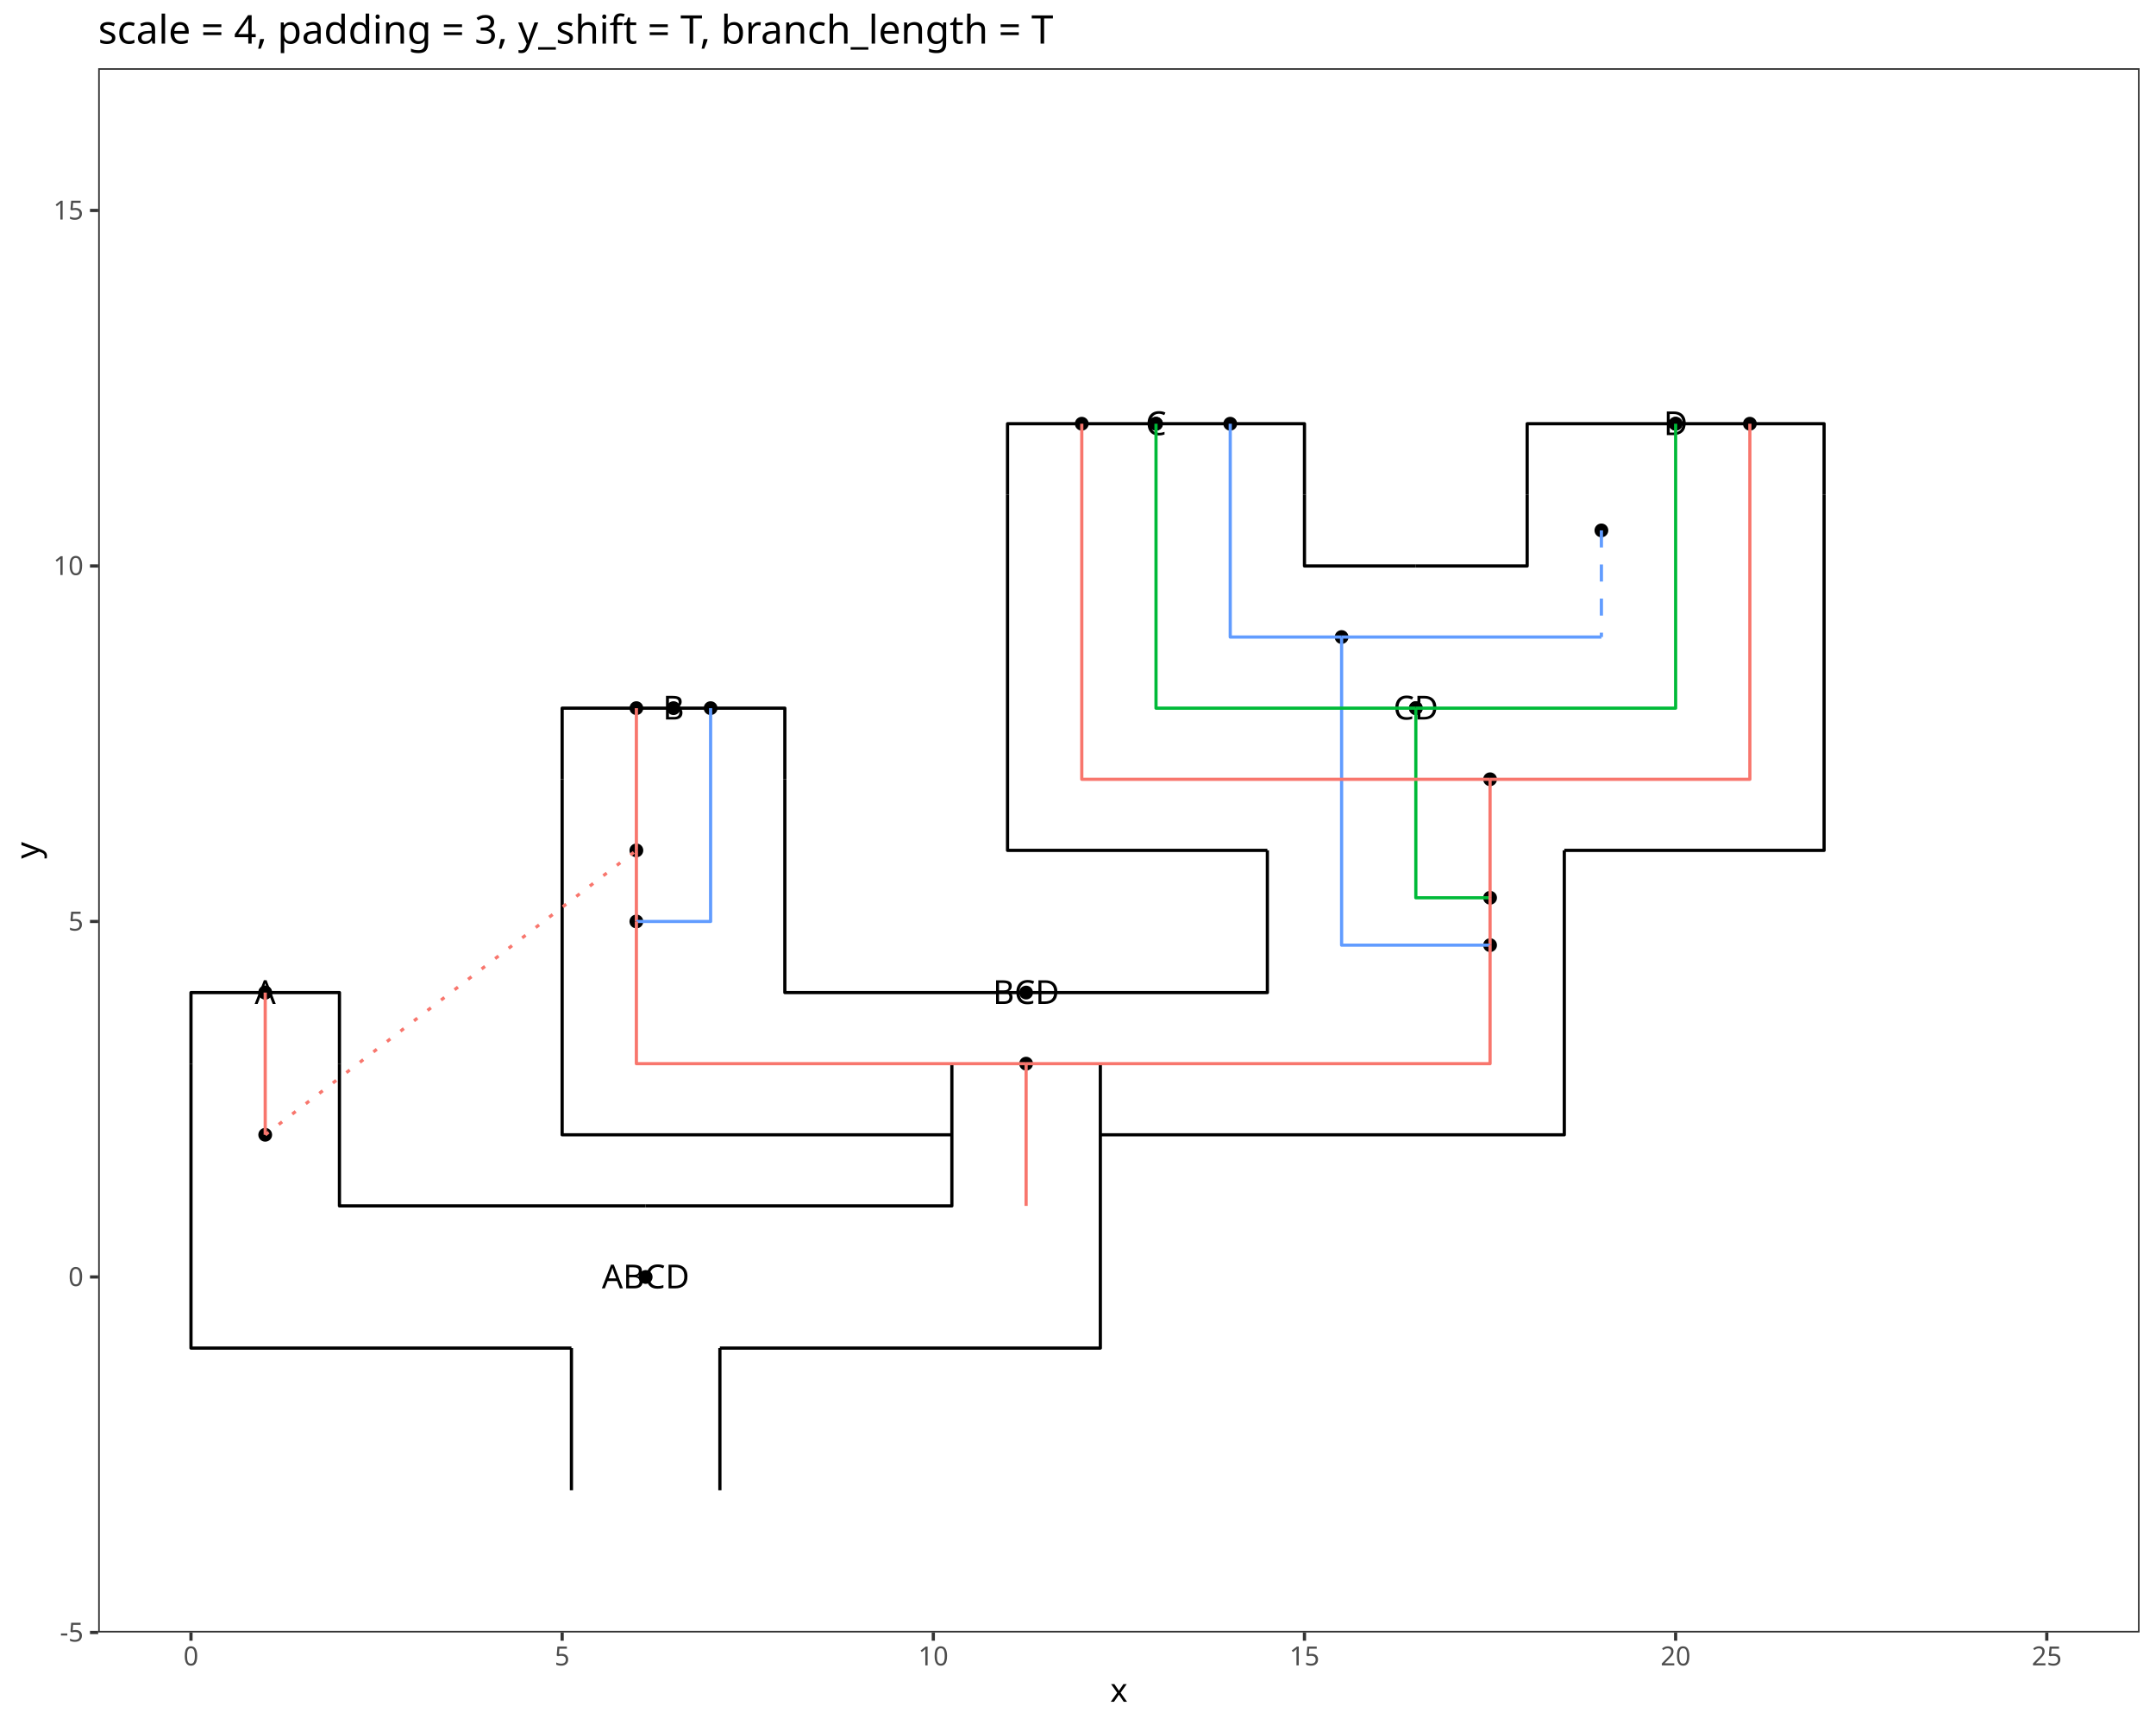
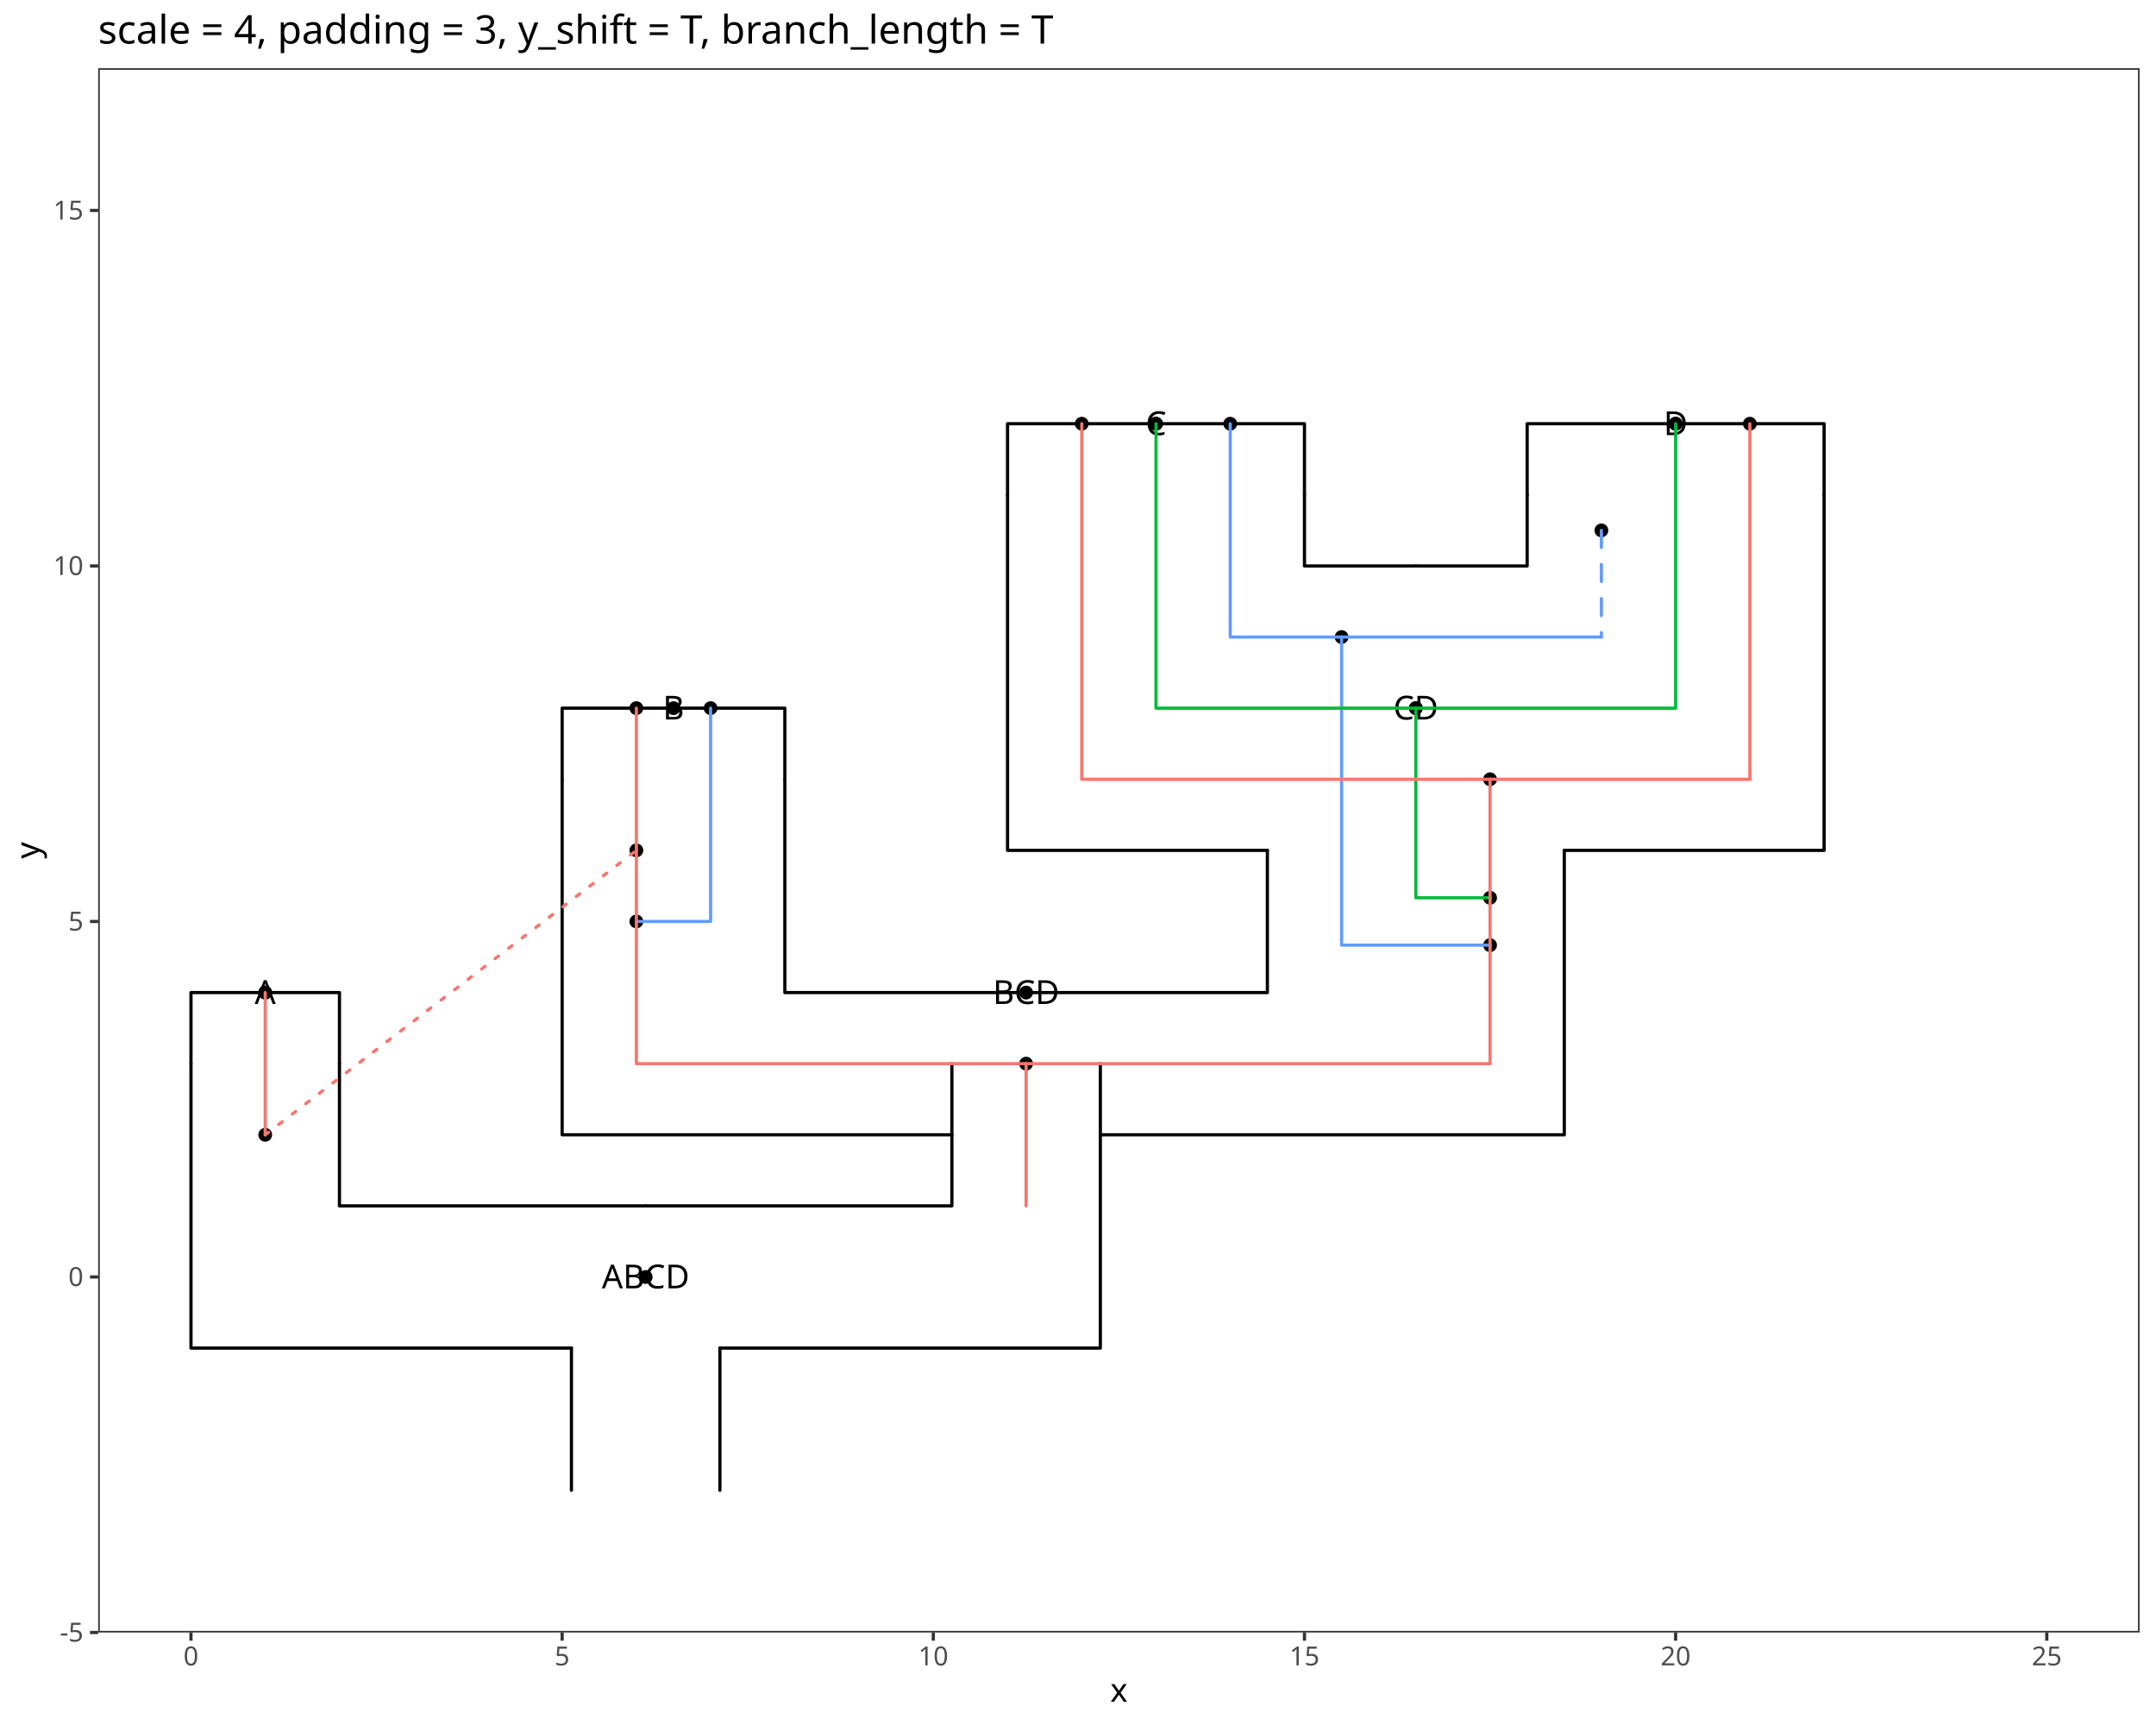
<svg xmlns="http://www.w3.org/2000/svg" class="svglite" data-engine-version="2.0" width="720.00pt" height="576.00pt" viewBox="0 0 720.00 576.00">
  <defs>
    <style type="text/css">
    .svglite line, .svglite polyline, .svglite polygon, .svglite path, .svglite rect, .svglite circle {
      fill: none;
      stroke: #000000;
      stroke-linecap: round;
      stroke-linejoin: round;
      stroke-miterlimit: 10.00;
    }
  </style>
  </defs>
  <rect width="100%" height="100%" style="stroke: none; fill: #FFFFFF;" />
  <defs>
    <clipPath id="cpMC4wMHw3MjAuMDB8MC4wMHw1NzYuMDA=">
      <rect x="0.00" y="0.00" width="720.00" height="576.00" />
    </clipPath>
  </defs>
  <g clip-path="url(#cpMC4wMHw3MjAuMDB8MC4wMHw1NzYuMDA=)">
    <rect x="0.00" y="0.00" width="720.00" height="576.00" style="stroke-width: 1.07; stroke: #FFFFFF; fill: #FFFFFF;" />
  </g>
  <defs>
    <clipPath id="cpMzIuNzl8NzE0LjUyfDIyLjc4fDU0NS4xMQ==">
      <rect x="32.79" y="22.78" width="681.73" height="522.33" />
    </clipPath>
  </defs>
  <g clip-path="url(#cpMzIuNzl8NzE0LjUyfDIyLjc4fDU0NS4xMQ==)">
    <rect x="32.79" y="22.78" width="681.73" height="522.33" style="stroke-width: 1.07; stroke: none; fill: #FFFFFF;" />
-     <polyline points="63.78,355.17 63.78,331.43 113.36,331.43 113.36,355.17 " style="stroke-width: 1.07; stroke-linecap: butt;" />
-     <polyline points="113.36,355.17 113.36,402.66 215.62,402.66 " style="stroke-width: 1.07; stroke-linecap: butt;" />
-     <polyline points="215.62,402.66 317.88,402.66 317.88,355.17 " style="stroke-width: 1.07; stroke-linecap: butt;" />
-     <polyline points="63.78,355.17 63.78,450.14 190.83,450.14 " style="stroke-width: 1.07; stroke-linecap: butt;" />
-     <polyline points="240.41,450.14 367.46,450.14 367.46,355.17 " style="stroke-width: 1.07; stroke-linecap: butt;" />
-     <polyline points="190.83,450.14 190.83,497.63 " style="stroke-width: 1.07; stroke-linecap: butt;" />
-     <polyline points="240.41,450.14 240.41,497.63 " style="stroke-width: 1.07; stroke-linecap: butt;" />
-     <polyline points="187.73,260.21 187.73,236.46 262.10,236.46 262.10,260.21 " style="stroke-width: 1.07; stroke-linecap: butt;" />
-     <polyline points="262.10,260.21 262.10,331.43 342.67,331.43 " style="stroke-width: 1.07; stroke-linecap: butt;" />
-     <polyline points="342.67,331.43 423.24,331.43 423.24,283.95 " style="stroke-width: 1.07; stroke-linecap: butt;" />
-     <polyline points="187.73,260.21 187.73,378.92 317.88,378.92 " style="stroke-width: 1.07; stroke-linecap: butt;" />
-     <polyline points="367.46,378.92 522.40,378.92 522.40,283.95 " style="stroke-width: 1.07; stroke-linecap: butt;" />
-     <polyline points="336.47,165.24 336.47,141.49 435.63,141.49 435.63,165.24 " style="stroke-width: 1.07; stroke-linecap: butt;" />
-     <polyline points="435.63,165.24 435.63,188.98 472.82,188.98 " style="stroke-width: 1.07; stroke-linecap: butt;" />
-     <polyline points="472.82,188.98 510.00,188.98 510.00,165.24 " style="stroke-width: 1.07; stroke-linecap: butt;" />
-     <polyline points="336.47,165.24 336.47,283.95 423.24,283.95 " style="stroke-width: 1.07; stroke-linecap: butt;" />
-     <polyline points="522.40,283.95 609.16,283.95 609.16,165.24 " style="stroke-width: 1.07; stroke-linecap: butt;" />
-     <polyline points="510.00,165.24 510.00,141.49 609.16,141.49 609.16,165.24 " style="stroke-width: 1.07; stroke-linecap: butt;" />
+     <polyline points="63.78,355.17 63.78,331.43 113.36,331.43 113.36,355.17 " style="stroke-width: 1.07;" />
+     <polyline points="113.36,355.17 113.36,402.66 215.62,402.66 " style="stroke-width: 1.07;" />
+     <polyline points="215.62,402.66 317.88,402.66 317.88,355.17 " style="stroke-width: 1.07;" />
+     <polyline points="63.78,355.17 63.78,450.14 190.83,450.14 " style="stroke-width: 1.07;" />
+     <polyline points="240.41,450.14 367.46,450.14 367.46,355.17 " style="stroke-width: 1.07;" />
+     <polyline points="190.83,450.14 190.83,497.63 " style="stroke-width: 1.07;" />
+     <polyline points="240.41,450.14 240.41,497.63 " style="stroke-width: 1.07;" />
+     <polyline points="187.73,260.21 187.73,236.46 262.10,236.46 262.10,260.21 " style="stroke-width: 1.07;" />
+     <polyline points="262.10,260.21 262.10,331.43 342.67,331.43 " style="stroke-width: 1.07;" />
+     <polyline points="342.67,331.43 423.24,331.43 423.24,283.95 " style="stroke-width: 1.07;" />
+     <polyline points="187.73,260.21 187.73,378.92 317.88,378.92 " style="stroke-width: 1.07;" />
+     <polyline points="367.46,378.92 522.40,378.92 522.40,283.95 " style="stroke-width: 1.07;" />
+     <polyline points="336.47,165.24 336.47,141.49 435.63,141.49 435.63,165.24 " style="stroke-width: 1.07;" />
+     <polyline points="435.63,165.24 435.63,188.98 472.82,188.98 " style="stroke-width: 1.07;" />
+     <polyline points="472.82,188.98 510.00,188.98 510.00,165.24 " style="stroke-width: 1.07;" />
+     <polyline points="336.47,165.24 336.47,283.95 423.24,283.95 " style="stroke-width: 1.07;" />
+     <polyline points="522.40,283.95 609.16,283.95 609.16,165.24 " style="stroke-width: 1.07;" />
+     <polyline points="510.00,165.24 510.00,141.49 609.16,141.49 609.16,165.24 " style="stroke-width: 1.07;" />
    <circle cx="215.62" cy="426.40" r="1.95" style="stroke-width: 0.71; fill: #000000;" />
    <circle cx="88.57" cy="331.43" r="1.95" style="stroke-width: 0.71; fill: #000000;" />
    <circle cx="342.67" cy="331.43" r="1.95" style="stroke-width: 0.71; fill: #000000;" />
    <circle cx="224.92" cy="236.46" r="1.95" style="stroke-width: 0.71; fill: #000000;" />
    <circle cx="472.82" cy="236.46" r="1.95" style="stroke-width: 0.71; fill: #000000;" />
    <circle cx="386.05" cy="141.49" r="1.95" style="stroke-width: 0.71; fill: #000000;" />
    <circle cx="559.58" cy="141.49" r="1.95" style="stroke-width: 0.71; fill: #000000;" />
    <text x="215.62" y="430.20" text-anchor="middle" style="font-size: 11.04px; font-family: sans;" textLength="30.68px" lengthAdjust="spacingAndGlyphs">ABCD</text>
    <text x="88.57" y="335.23" text-anchor="middle" style="font-size: 11.04px; font-family: sans;" textLength="7.37px" lengthAdjust="spacingAndGlyphs">A</text>
    <text x="342.67" y="335.23" text-anchor="middle" style="font-size: 11.04px; font-family: sans;" textLength="23.32px" lengthAdjust="spacingAndGlyphs">BCD</text>
    <text x="224.92" y="240.26" text-anchor="middle" style="font-size: 11.04px; font-family: sans;" textLength="7.37px" lengthAdjust="spacingAndGlyphs">B</text>
    <text x="472.82" y="240.26" text-anchor="middle" style="font-size: 11.04px; font-family: sans;" textLength="15.95px" lengthAdjust="spacingAndGlyphs">CD</text>
    <text x="386.05" y="145.29" text-anchor="middle" style="font-size: 11.04px; font-family: sans;" textLength="7.98px" lengthAdjust="spacingAndGlyphs">C</text>
    <text x="559.58" y="145.29" text-anchor="middle" style="font-size: 11.04px; font-family: sans;" textLength="7.98px" lengthAdjust="spacingAndGlyphs">D</text>
    <circle cx="342.67" cy="355.17" r="1.95" style="stroke-width: 0.71; fill: #000000;" />
    <circle cx="212.52" cy="307.69" r="1.95" style="stroke-width: 0.71; fill: #000000;" />
    <circle cx="212.52" cy="283.95" r="1.95" style="stroke-width: 0.71; fill: #000000;" />
    <circle cx="88.57" cy="378.92" r="1.95" style="stroke-width: 0.71; fill: #000000;" />
    <circle cx="88.57" cy="331.43" r="1.95" style="stroke-width: 0.71; fill: #000000;" />
    <circle cx="212.52" cy="236.46" r="1.95" style="stroke-width: 0.71; fill: #000000;" />
    <circle cx="237.31" cy="236.46" r="1.95" style="stroke-width: 0.71; fill: #000000;" />
    <circle cx="497.61" cy="315.60" r="1.95" style="stroke-width: 0.71; fill: #000000;" />
    <circle cx="497.61" cy="299.78" r="1.95" style="stroke-width: 0.71; fill: #000000;" />
    <circle cx="497.61" cy="260.21" r="1.95" style="stroke-width: 0.71; fill: #000000;" />
    <circle cx="361.26" cy="141.49" r="1.95" style="stroke-width: 0.71; fill: #000000;" />
    <circle cx="584.37" cy="141.49" r="1.95" style="stroke-width: 0.71; fill: #000000;" />
    <circle cx="472.82" cy="236.46" r="1.95" style="stroke-width: 0.71; fill: #000000;" />
    <circle cx="386.05" cy="141.49" r="1.95" style="stroke-width: 0.71; fill: #000000;" />
    <circle cx="559.58" cy="141.49" r="1.95" style="stroke-width: 0.71; fill: #000000;" />
    <circle cx="448.03" cy="212.72" r="1.95" style="stroke-width: 0.71; fill: #000000;" />
    <circle cx="410.84" cy="141.49" r="1.95" style="stroke-width: 0.71; fill: #000000;" />
    <circle cx="534.79" cy="177.11" r="1.95" style="stroke-width: 0.71; fill: #000000;" />
-     <polyline points="472.82,236.46 559.58,236.46 559.58,141.49 " style="stroke-width: 1.07; stroke: #00BA38; stroke-linecap: butt;" />
-     <polyline points="472.82,236.46 472.82,299.78 497.61,299.78 " style="stroke-width: 1.07; stroke: #00BA38; stroke-linecap: butt;" />
-     <polyline points="497.61,299.78 497.61,315.60 497.61,315.60 " style="stroke-width: 1.07; stroke: #F8766D; stroke-linecap: butt;" />
-     <polyline points="410.84,141.49 410.84,212.72 448.03,212.72 " style="stroke-width: 1.07; stroke: #619CFF; stroke-linecap: butt;" />
-     <polyline points="448.03,212.72 534.79,212.72 " style="stroke-width: 1.07; stroke: #619CFF; stroke-linecap: butt;" />
-     <polyline points="534.79,177.11 534.79,212.72 " style="stroke-width: 1.07; stroke: #619CFF; stroke-dasharray: 5.69,5.69; stroke-linecap: butt;" />
-     <polyline points="448.03,212.72 448.03,315.60 497.61,315.60 " style="stroke-width: 1.07; stroke: #619CFF; stroke-linecap: butt;" />
-     <polyline points="342.67,355.17 497.61,355.17 497.61,315.60 " style="stroke-width: 1.07; stroke: #F8766D; stroke-linecap: butt;" />
-     <polyline points="342.67,355.17 342.67,402.66 " style="stroke-width: 1.07; stroke: #F8766D; stroke-linecap: butt;" />
-     <polyline points="88.57,331.43 88.57,378.92 88.57,378.92 " style="stroke-width: 1.07; stroke: #F8766D; stroke-linecap: butt;" />
-     <polyline points="88.57,378.92 212.52,283.95 " style="stroke-width: 1.07; stroke: #F8766D; stroke-dasharray: 1.42,4.27; stroke-linecap: butt;" />
-     <polyline points="212.52,236.46 212.52,283.95 212.52,283.95 " style="stroke-width: 1.07; stroke: #F8766D; stroke-linecap: butt;" />
-     <polyline points="212.52,283.95 212.52,307.69 212.52,307.69 " style="stroke-width: 1.07; stroke: #F8766D; stroke-linecap: butt;" />
-     <polyline points="212.52,307.69 237.31,307.69 237.31,236.46 " style="stroke-width: 1.07; stroke: #619CFF; stroke-linecap: butt;" />
-     <polyline points="212.52,307.69 212.52,355.17 342.67,355.17 " style="stroke-width: 1.07; stroke: #F8766D; stroke-linecap: butt;" />
-     <polyline points="361.26,141.49 361.26,260.21 497.61,260.21 " style="stroke-width: 1.07; stroke: #F8766D; stroke-linecap: butt;" />
-     <polyline points="497.61,260.21 584.37,260.21 584.37,141.49 " style="stroke-width: 1.07; stroke: #F8766D; stroke-linecap: butt;" />
-     <polyline points="497.61,260.21 497.61,299.78 497.61,299.78 " style="stroke-width: 1.07; stroke: #F8766D; stroke-linecap: butt;" />
-     <polyline points="386.05,141.49 386.05,236.46 472.82,236.46 " style="stroke-width: 1.07; stroke: #00BA38; stroke-linecap: butt;" />
+     <polyline points="472.82,236.46 559.58,236.46 559.58,141.49 " style="stroke-width: 1.07; stroke: #00BA38;" />
+     <polyline points="472.82,236.46 472.82,299.78 497.61,299.78 " style="stroke-width: 1.07; stroke: #00BA38;" />
+     <polyline points="497.61,299.78 497.61,315.60 497.61,315.60 " style="stroke-width: 1.07; stroke: #F8766D;" />
+     <polyline points="410.84,141.49 410.84,212.72 448.03,212.72 " style="stroke-width: 1.07; stroke: #619CFF;" />
+     <polyline points="448.03,212.72 534.79,212.72 " style="stroke-width: 1.07; stroke: #619CFF;" />
+     <polyline points="534.79,177.11 534.79,212.72 " style="stroke-width: 1.07; stroke: #619CFF; stroke-dasharray: 5.69,5.69;" />
+     <polyline points="448.03,212.72 448.03,315.60 497.61,315.60 " style="stroke-width: 1.07; stroke: #619CFF;" />
+     <polyline points="342.67,355.17 497.61,355.17 497.61,315.60 " style="stroke-width: 1.07; stroke: #F8766D;" />
+     <polyline points="342.67,355.17 342.67,402.66 " style="stroke-width: 1.07; stroke: #F8766D;" />
+     <polyline points="88.57,331.43 88.57,378.92 88.57,378.92 " style="stroke-width: 1.07; stroke: #F8766D;" />
+     <polyline points="88.57,378.92 212.52,283.95 " style="stroke-width: 1.07; stroke: #F8766D; stroke-dasharray: 1.42,4.27;" />
+     <polyline points="212.52,236.46 212.52,283.95 212.52,283.95 " style="stroke-width: 1.07; stroke: #F8766D;" />
+     <polyline points="212.52,283.95 212.52,307.69 212.52,307.69 " style="stroke-width: 1.07; stroke: #F8766D;" />
+     <polyline points="212.52,307.69 237.31,307.69 237.31,236.46 " style="stroke-width: 1.07; stroke: #619CFF;" />
+     <polyline points="212.52,307.69 212.52,355.17 342.67,355.17 " style="stroke-width: 1.07; stroke: #F8766D;" />
+     <polyline points="361.26,141.49 361.26,260.21 497.61,260.21 " style="stroke-width: 1.07; stroke: #F8766D;" />
+     <polyline points="497.61,260.21 584.37,260.21 584.37,141.49 " style="stroke-width: 1.07; stroke: #F8766D;" />
+     <polyline points="497.61,260.21 497.61,299.78 497.61,299.78 " style="stroke-width: 1.07; stroke: #F8766D;" />
+     <polyline points="386.05,141.49 386.05,236.46 472.82,236.46 " style="stroke-width: 1.07; stroke: #00BA38;" />
    <circle cx="683.53" cy="46.53" r="1.95" style="stroke-width: 0.71; stroke: none;" />
    <circle cx="215.62" cy="521.37" r="1.95" style="stroke-width: 0.71; stroke: none;" />
    <rect x="32.79" y="22.78" width="681.73" height="522.33" style="stroke-width: 1.07; stroke: #333333;" />
  </g>
  <g clip-path="url(#cpMC4wMHw3MjAuMDB8MC4wMHw1NzYuMDA=)">
    <text x="27.86" y="548.14" text-anchor="end" style="font-size: 8.80px; fill: #4D4D4D; font-family: sans;" textLength="7.82px" lengthAdjust="spacingAndGlyphs">-5</text>
    <text x="27.86" y="429.43" text-anchor="end" style="font-size: 8.80px; fill: #4D4D4D; font-family: sans;" textLength="4.89px" lengthAdjust="spacingAndGlyphs">0</text>
    <text x="27.86" y="310.72" text-anchor="end" style="font-size: 8.80px; fill: #4D4D4D; font-family: sans;" textLength="4.89px" lengthAdjust="spacingAndGlyphs">5</text>
    <text x="27.86" y="192.01" text-anchor="end" style="font-size: 8.80px; fill: #4D4D4D; font-family: sans;" textLength="9.79px" lengthAdjust="spacingAndGlyphs">10</text>
    <text x="27.86" y="73.30" text-anchor="end" style="font-size: 8.80px; fill: #4D4D4D; font-family: sans;" textLength="9.79px" lengthAdjust="spacingAndGlyphs">15</text>
    <polyline points="30.05,545.11 32.79,545.11 " style="stroke-width: 1.07; stroke: #333333; stroke-linecap: butt;" />
    <polyline points="30.05,426.40 32.79,426.40 " style="stroke-width: 1.07; stroke: #333333; stroke-linecap: butt;" />
    <polyline points="30.05,307.69 32.79,307.69 " style="stroke-width: 1.07; stroke: #333333; stroke-linecap: butt;" />
    <polyline points="30.05,188.98 32.79,188.98 " style="stroke-width: 1.07; stroke: #333333; stroke-linecap: butt;" />
    <polyline points="30.05,70.27 32.79,70.27 " style="stroke-width: 1.07; stroke: #333333; stroke-linecap: butt;" />
    <polyline points="63.78,547.85 63.78,545.11 " style="stroke-width: 1.07; stroke: #333333; stroke-linecap: butt;" />
    <polyline points="187.73,547.85 187.73,545.11 " style="stroke-width: 1.07; stroke: #333333; stroke-linecap: butt;" />
    <polyline points="311.68,547.85 311.68,545.11 " style="stroke-width: 1.07; stroke: #333333; stroke-linecap: butt;" />
    <polyline points="435.63,547.85 435.63,545.11 " style="stroke-width: 1.07; stroke: #333333; stroke-linecap: butt;" />
    <polyline points="559.58,547.85 559.58,545.11 " style="stroke-width: 1.07; stroke: #333333; stroke-linecap: butt;" />
    <polyline points="683.53,547.85 683.53,545.11 " style="stroke-width: 1.07; stroke: #333333; stroke-linecap: butt;" />
    <text x="63.78" y="556.10" text-anchor="middle" style="font-size: 8.80px; fill: #4D4D4D; font-family: sans;" textLength="4.89px" lengthAdjust="spacingAndGlyphs">0</text>
    <text x="187.73" y="556.10" text-anchor="middle" style="font-size: 8.80px; fill: #4D4D4D; font-family: sans;" textLength="4.89px" lengthAdjust="spacingAndGlyphs">5</text>
    <text x="311.68" y="556.10" text-anchor="middle" style="font-size: 8.80px; fill: #4D4D4D; font-family: sans;" textLength="9.79px" lengthAdjust="spacingAndGlyphs">10</text>
    <text x="435.63" y="556.10" text-anchor="middle" style="font-size: 8.80px; fill: #4D4D4D; font-family: sans;" textLength="9.79px" lengthAdjust="spacingAndGlyphs">15</text>
    <text x="559.58" y="556.10" text-anchor="middle" style="font-size: 8.80px; fill: #4D4D4D; font-family: sans;" textLength="9.79px" lengthAdjust="spacingAndGlyphs">20</text>
    <text x="683.53" y="556.10" text-anchor="middle" style="font-size: 8.80px; fill: #4D4D4D; font-family: sans;" textLength="9.79px" lengthAdjust="spacingAndGlyphs">25</text>
    <text x="373.66" y="568.24" text-anchor="middle" style="font-size: 11.00px; font-family: sans;" textLength="5.50px" lengthAdjust="spacingAndGlyphs">x</text>
    <text transform="translate(13.05,283.95) rotate(-90)" text-anchor="middle" style="font-size: 11.00px; font-family: sans;" textLength="5.50px" lengthAdjust="spacingAndGlyphs">y</text>
    <text x="32.79" y="14.56" style="font-size: 13.20px; font-family: sans;" textLength="312.64px" lengthAdjust="spacingAndGlyphs">scale = 4, padding = 3, y_shift = T, branch_length = T</text>
  </g>
</svg>
